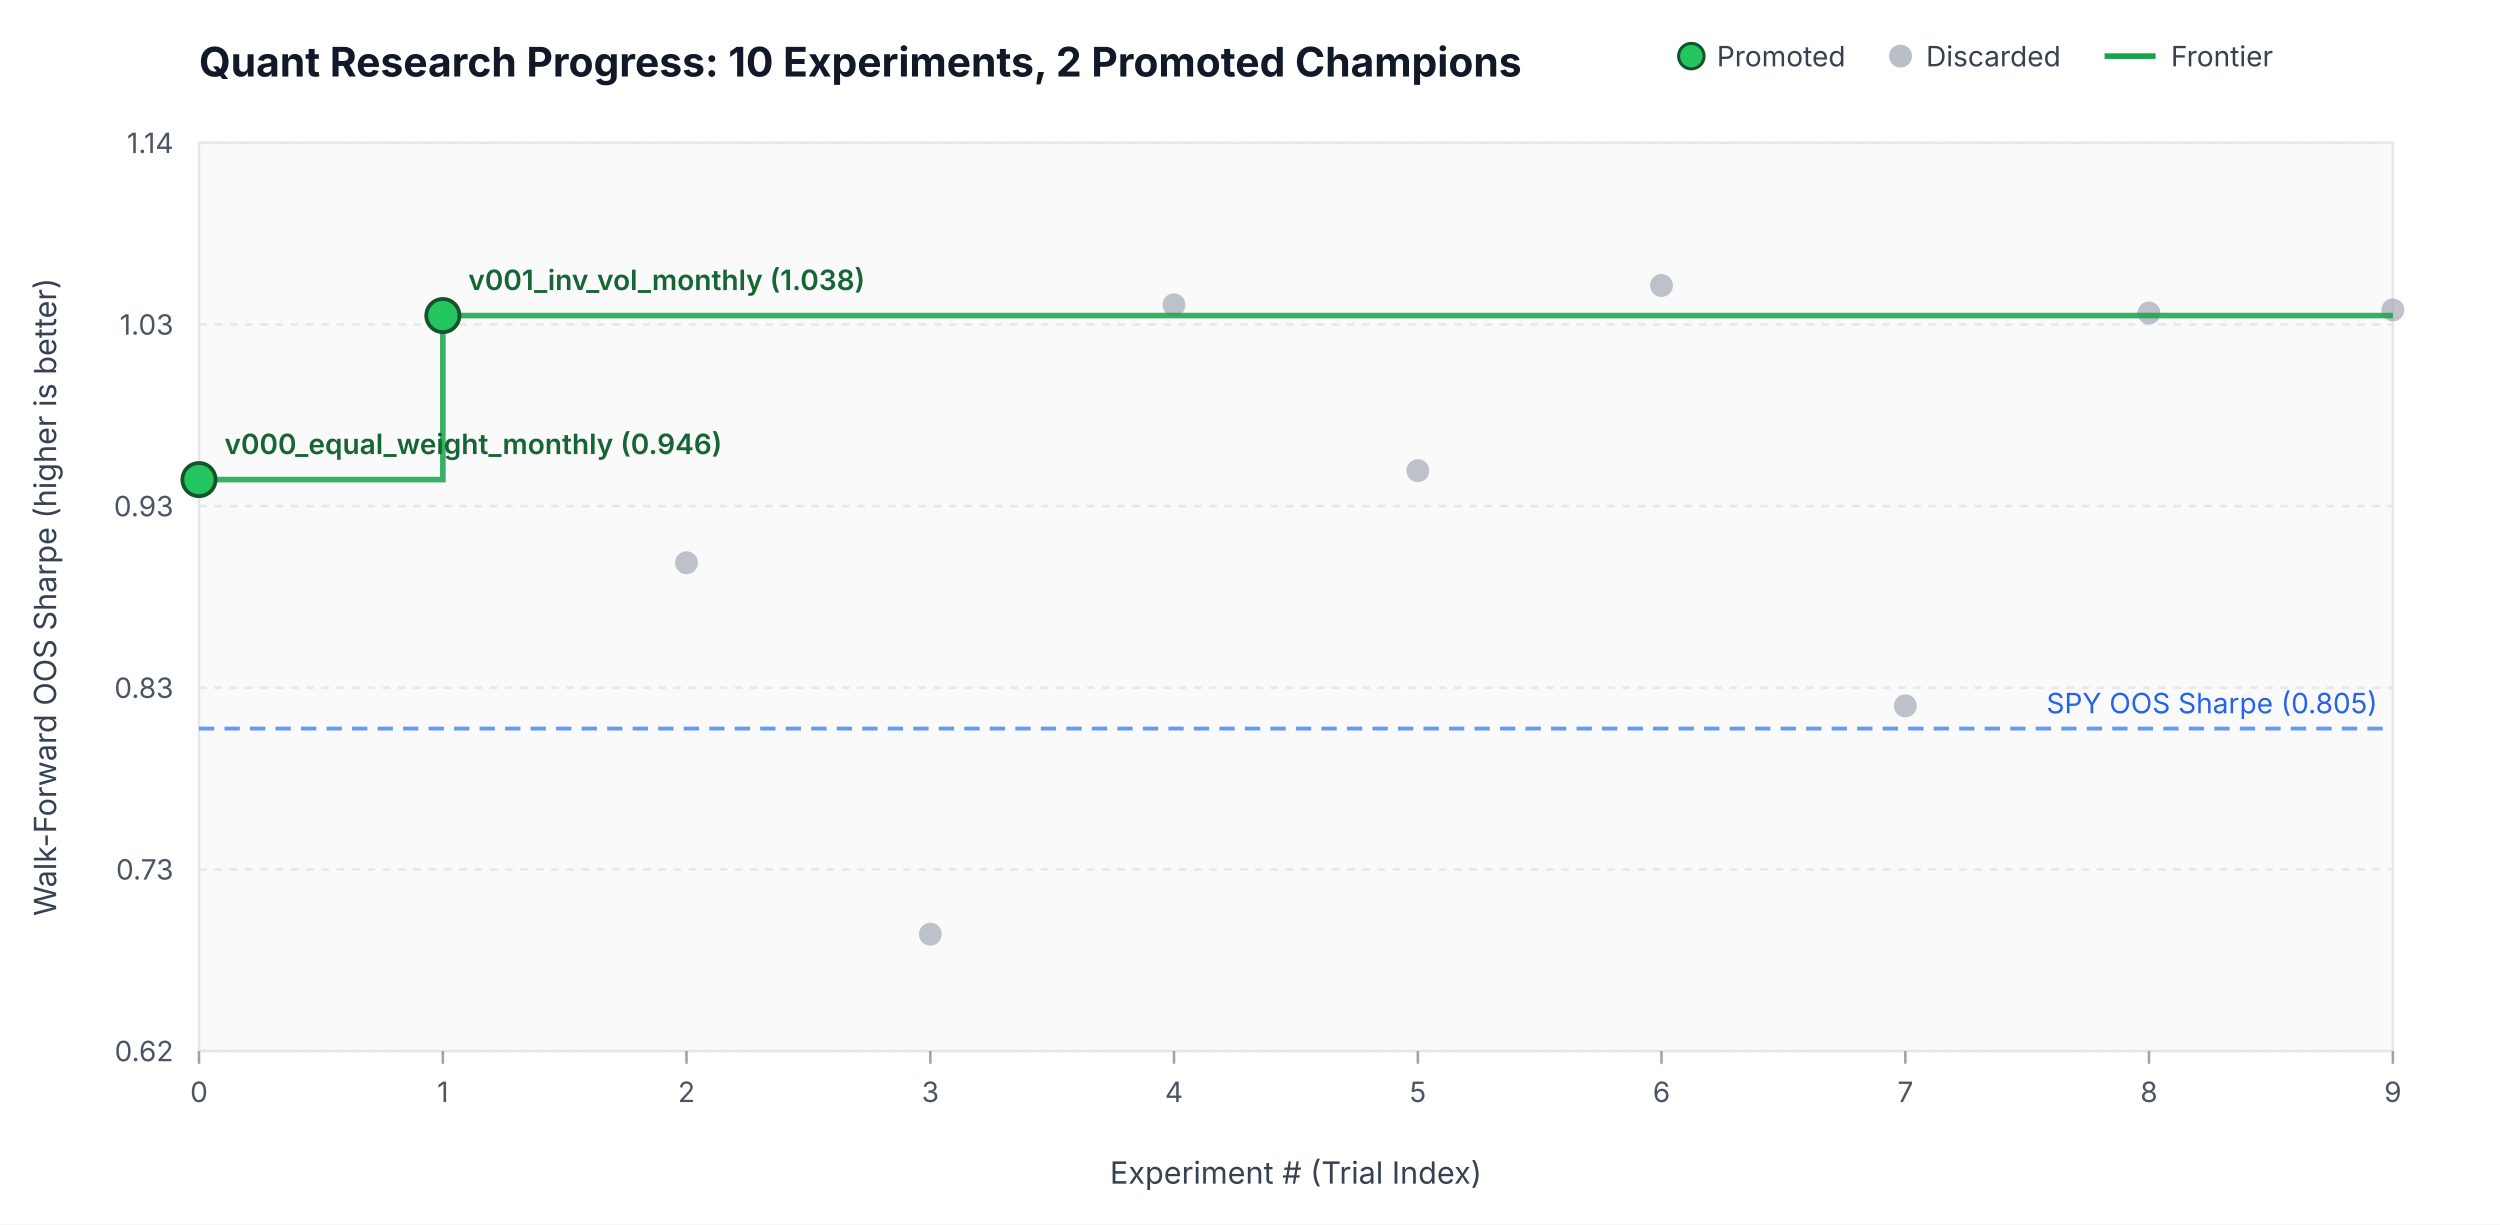
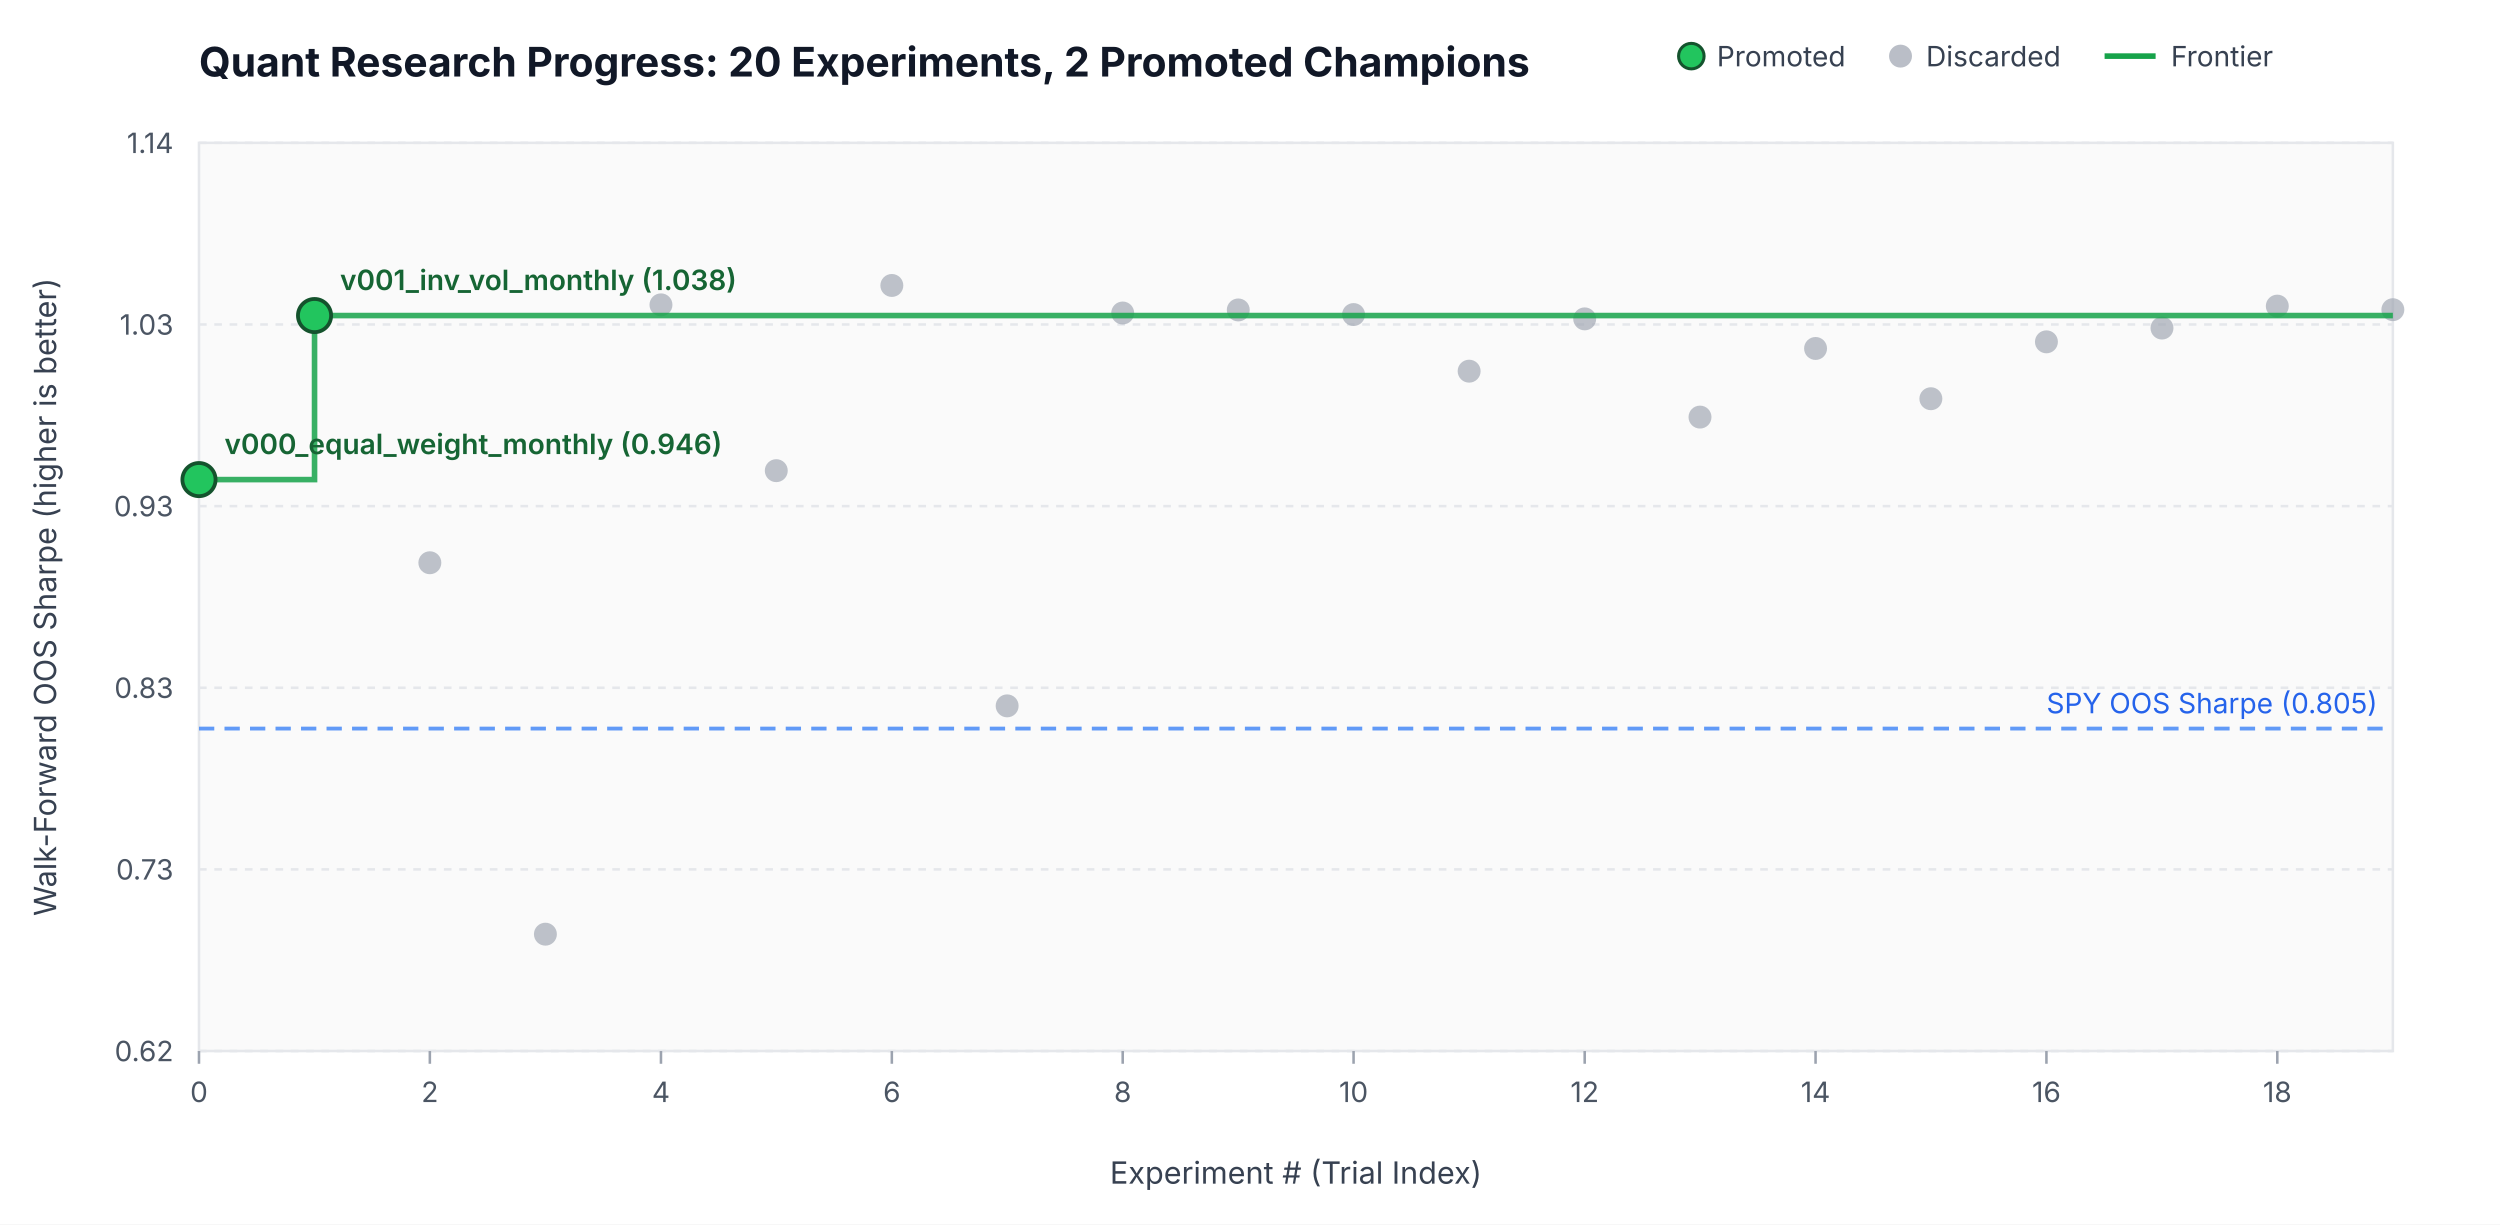
<svg xmlns="http://www.w3.org/2000/svg" width="980" height="480" viewBox="0 0 980 480" font-family="ui-sans-serif, system-ui, -apple-system, sans-serif">
  <rect width="980" height="480" fill="#ffffff" />
  <rect x="78" y="56" width="860" height="356" fill="#fafafa" stroke="#e5e7eb" stroke-width="1" />
  <line x1="78" y1="412.0" x2="938" y2="412.0" stroke="#e5e7eb" stroke-width="1" stroke-dasharray="3,3" />
  <text x="68" y="416.0" text-anchor="end" font-size="11" fill="#4b5563">0.62</text>
  <line x1="78" y1="340.8" x2="938" y2="340.8" stroke="#e5e7eb" stroke-width="1" stroke-dasharray="3,3" />
  <text x="68" y="344.8" text-anchor="end" font-size="11" fill="#4b5563">0.73</text>
  <line x1="78" y1="269.6" x2="938" y2="269.6" stroke="#e5e7eb" stroke-width="1" stroke-dasharray="3,3" />
  <text x="68" y="273.6" text-anchor="end" font-size="11" fill="#4b5563">0.83</text>
  <line x1="78" y1="198.4" x2="938" y2="198.4" stroke="#e5e7eb" stroke-width="1" stroke-dasharray="3,3" />
  <text x="68" y="202.4" text-anchor="end" font-size="11" fill="#4b5563">0.93</text>
  <line x1="78" y1="127.2" x2="938" y2="127.2" stroke="#e5e7eb" stroke-width="1" stroke-dasharray="3,3" />
  <text x="68" y="131.2" text-anchor="end" font-size="11" fill="#4b5563">1.03</text>
  <line x1="78" y1="56.0" x2="938" y2="56.0" stroke="#e5e7eb" stroke-width="1" stroke-dasharray="3,3" />
  <text x="68" y="60.0" text-anchor="end" font-size="11" fill="#4b5563">1.14</text>
  <line x1="78.0" y1="412" x2="78.0" y2="417" stroke="#9ca3af" stroke-width="1" />
  <text x="78.0" y="432" text-anchor="middle" font-size="11" fill="#4b5563">0</text>
-   <line x1="173.6" y1="412" x2="173.6" y2="417" stroke="#9ca3af" stroke-width="1" />
-   <text x="173.6" y="432" text-anchor="middle" font-size="11" fill="#4b5563">1</text>
-   <line x1="269.1" y1="412" x2="269.1" y2="417" stroke="#9ca3af" stroke-width="1" />
-   <text x="269.1" y="432" text-anchor="middle" font-size="11" fill="#4b5563">2</text>
-   <line x1="364.7" y1="412" x2="364.7" y2="417" stroke="#9ca3af" stroke-width="1" />
-   <text x="364.7" y="432" text-anchor="middle" font-size="11" fill="#4b5563">3</text>
-   <line x1="460.2" y1="412" x2="460.2" y2="417" stroke="#9ca3af" stroke-width="1" />
-   <text x="460.2" y="432" text-anchor="middle" font-size="11" fill="#4b5563">4</text>
-   <line x1="555.8" y1="412" x2="555.8" y2="417" stroke="#9ca3af" stroke-width="1" />
-   <text x="555.8" y="432" text-anchor="middle" font-size="11" fill="#4b5563">5</text>
-   <line x1="651.3" y1="412" x2="651.3" y2="417" stroke="#9ca3af" stroke-width="1" />
-   <text x="651.3" y="432" text-anchor="middle" font-size="11" fill="#4b5563">6</text>
-   <line x1="746.9" y1="412" x2="746.9" y2="417" stroke="#9ca3af" stroke-width="1" />
-   <text x="746.9" y="432" text-anchor="middle" font-size="11" fill="#4b5563">7</text>
-   <line x1="842.4" y1="412" x2="842.4" y2="417" stroke="#9ca3af" stroke-width="1" />
-   <text x="842.4" y="432" text-anchor="middle" font-size="11" fill="#4b5563">8</text>
-   <line x1="938.0" y1="412" x2="938.0" y2="417" stroke="#9ca3af" stroke-width="1" />
-   <text x="938.0" y="432" text-anchor="middle" font-size="11" fill="#4b5563">9</text>
+   <line x1="168.5" y1="412" x2="168.5" y2="417" stroke="#9ca3af" stroke-width="1" />
+   <text x="168.5" y="432" text-anchor="middle" font-size="11" fill="#4b5563">2</text>
+   <line x1="259.1" y1="412" x2="259.1" y2="417" stroke="#9ca3af" stroke-width="1" />
+   <text x="259.1" y="432" text-anchor="middle" font-size="11" fill="#4b5563">4</text>
+   <line x1="349.6" y1="412" x2="349.6" y2="417" stroke="#9ca3af" stroke-width="1" />
+   <text x="349.6" y="432" text-anchor="middle" font-size="11" fill="#4b5563">6</text>
+   <line x1="440.1" y1="412" x2="440.1" y2="417" stroke="#9ca3af" stroke-width="1" />
+   <text x="440.1" y="432" text-anchor="middle" font-size="11" fill="#4b5563">8</text>
+   <line x1="530.6" y1="412" x2="530.6" y2="417" stroke="#9ca3af" stroke-width="1" />
+   <text x="530.6" y="432" text-anchor="middle" font-size="11" fill="#4b5563">10</text>
+   <line x1="621.2" y1="412" x2="621.2" y2="417" stroke="#9ca3af" stroke-width="1" />
+   <text x="621.2" y="432" text-anchor="middle" font-size="11" fill="#4b5563">12</text>
+   <line x1="711.7" y1="412" x2="711.7" y2="417" stroke="#9ca3af" stroke-width="1" />
+   <text x="711.7" y="432" text-anchor="middle" font-size="11" fill="#4b5563">14</text>
+   <line x1="802.2" y1="412" x2="802.2" y2="417" stroke="#9ca3af" stroke-width="1" />
+   <text x="802.2" y="432" text-anchor="middle" font-size="11" fill="#4b5563">16</text>
+   <line x1="892.7" y1="412" x2="892.7" y2="417" stroke="#9ca3af" stroke-width="1" />
+   <text x="892.7" y="432" text-anchor="middle" font-size="11" fill="#4b5563">18</text>
  <line x1="78" y1="285.6" x2="938" y2="285.6" stroke="#3b82f6" stroke-width="1.5" stroke-dasharray="6,4" opacity="0.8" />
  <text x="932" y="279.6" text-anchor="end" font-size="11" fill="#2563eb">SPY OOS Sharpe (0.805)</text>
-   <circle cx="269.1" cy="220.6" r="4.5" fill="#9ca3af" opacity="0.65" />
-   <circle cx="364.7" cy="366.2" r="4.5" fill="#9ca3af" opacity="0.65" />
-   <circle cx="460.2" cy="119.5" r="4.5" fill="#9ca3af" opacity="0.65" />
-   <circle cx="555.8" cy="184.5" r="4.5" fill="#9ca3af" opacity="0.65" />
-   <circle cx="651.3" cy="111.9" r="4.5" fill="#9ca3af" opacity="0.65" />
-   <circle cx="746.9" cy="276.7" r="4.5" fill="#9ca3af" opacity="0.65" />
-   <circle cx="842.4" cy="122.7" r="4.5" fill="#9ca3af" opacity="0.65" />
-   <circle cx="938.0" cy="121.5" r="4.5" fill="#9ca3af" opacity="0.65" />
-   <path d="M 78.0 188.0 L 173.6 188.0 L 173.6 123.7 L 938.0 123.7" fill="none" stroke="#16a34a" stroke-width="2.2" opacity="0.85" />
+   <circle cx="168.5" cy="220.6" r="4.5" fill="#9ca3af" opacity="0.65" />
+   <circle cx="213.8" cy="366.2" r="4.5" fill="#9ca3af" opacity="0.65" />
+   <circle cx="259.1" cy="119.5" r="4.5" fill="#9ca3af" opacity="0.65" />
+   <circle cx="304.3" cy="184.5" r="4.5" fill="#9ca3af" opacity="0.65" />
+   <circle cx="349.6" cy="111.9" r="4.5" fill="#9ca3af" opacity="0.65" />
+   <circle cx="394.8" cy="276.7" r="4.5" fill="#9ca3af" opacity="0.65" />
+   <circle cx="440.1" cy="122.7" r="4.5" fill="#9ca3af" opacity="0.65" />
+   <circle cx="485.4" cy="121.5" r="4.5" fill="#9ca3af" opacity="0.65" />
+   <circle cx="530.6" cy="123.3" r="4.5" fill="#9ca3af" opacity="0.65" />
+   <circle cx="575.9" cy="145.5" r="4.5" fill="#9ca3af" opacity="0.65" />
+   <circle cx="621.2" cy="125.0" r="4.5" fill="#9ca3af" opacity="0.65" />
+   <circle cx="666.4" cy="163.5" r="4.5" fill="#9ca3af" opacity="0.65" />
+   <circle cx="711.7" cy="136.6" r="4.5" fill="#9ca3af" opacity="0.65" />
+   <circle cx="756.9" cy="156.3" r="4.5" fill="#9ca3af" opacity="0.65" />
+   <circle cx="802.2" cy="134.0" r="4.5" fill="#9ca3af" opacity="0.65" />
+   <circle cx="847.5" cy="128.6" r="4.5" fill="#9ca3af" opacity="0.65" />
+   <circle cx="892.7" cy="120.0" r="4.5" fill="#9ca3af" opacity="0.65" />
+   <circle cx="938.0" cy="121.4" r="4.5" fill="#9ca3af" opacity="0.65" />
+   <path d="M 78.0 188.0 L 123.3 188.0 L 123.3 123.7 L 938.0 123.7" fill="none" stroke="#16a34a" stroke-width="2.2" opacity="0.85" />
  <circle cx="78.0" cy="188.0" r="6.5" fill="#22c55e" stroke="#14532d" stroke-width="1.5" />
  <text x="88.0" y="178.0" text-anchor="start" font-size="11" font-weight="600" fill="#166534">v000_equal_weight_monthly (0.946)</text>
-   <circle cx="173.6" cy="123.7" r="6.5" fill="#22c55e" stroke="#14532d" stroke-width="1.5" />
-   <text x="183.6" y="113.7" text-anchor="start" font-size="11" font-weight="600" fill="#166534">v001_inv_vol_monthly (1.038)</text>
-   <text x="78" y="30" font-size="16" font-weight="700" fill="#111827">Quant Research Progress: 10 Experiments, 2 Promoted Champions</text>
+   <circle cx="123.3" cy="123.7" r="6.5" fill="#22c55e" stroke="#14532d" stroke-width="1.5" />
+   <text x="133.3" y="113.7" text-anchor="start" font-size="11" font-weight="600" fill="#166534">v001_inv_vol_monthly (1.038)</text>
+   <text x="78" y="30" font-size="16" font-weight="700" fill="#111827">Quant Research Progress: 20 Experiments, 2 Promoted Champions</text>
  <text x="508.0" y="464" text-anchor="middle" font-size="12" fill="#374151">Experiment # (Trial Index)</text>
  <text x="22" y="234.0" text-anchor="middle" font-size="12" fill="#374151" transform="rotate(-90 22 234.0)">Walk-Forward OOS Sharpe (higher is better)</text>
  <circle cx="663" cy="22" r="5" fill="#22c55e" stroke="#14532d" stroke-width="1.2" />
  <text x="673" y="26" font-size="11" fill="#374151">Promoted</text>
  <circle cx="745" cy="22" r="4.5" fill="#9ca3af" opacity="0.7" />
  <text x="755" y="26" font-size="11" fill="#374151">Discarded</text>
  <line x1="825" y1="22" x2="845" y2="22" stroke="#16a34a" stroke-width="2.2" />
  <text x="851" y="26" font-size="11" fill="#374151">Frontier</text>
</svg>
